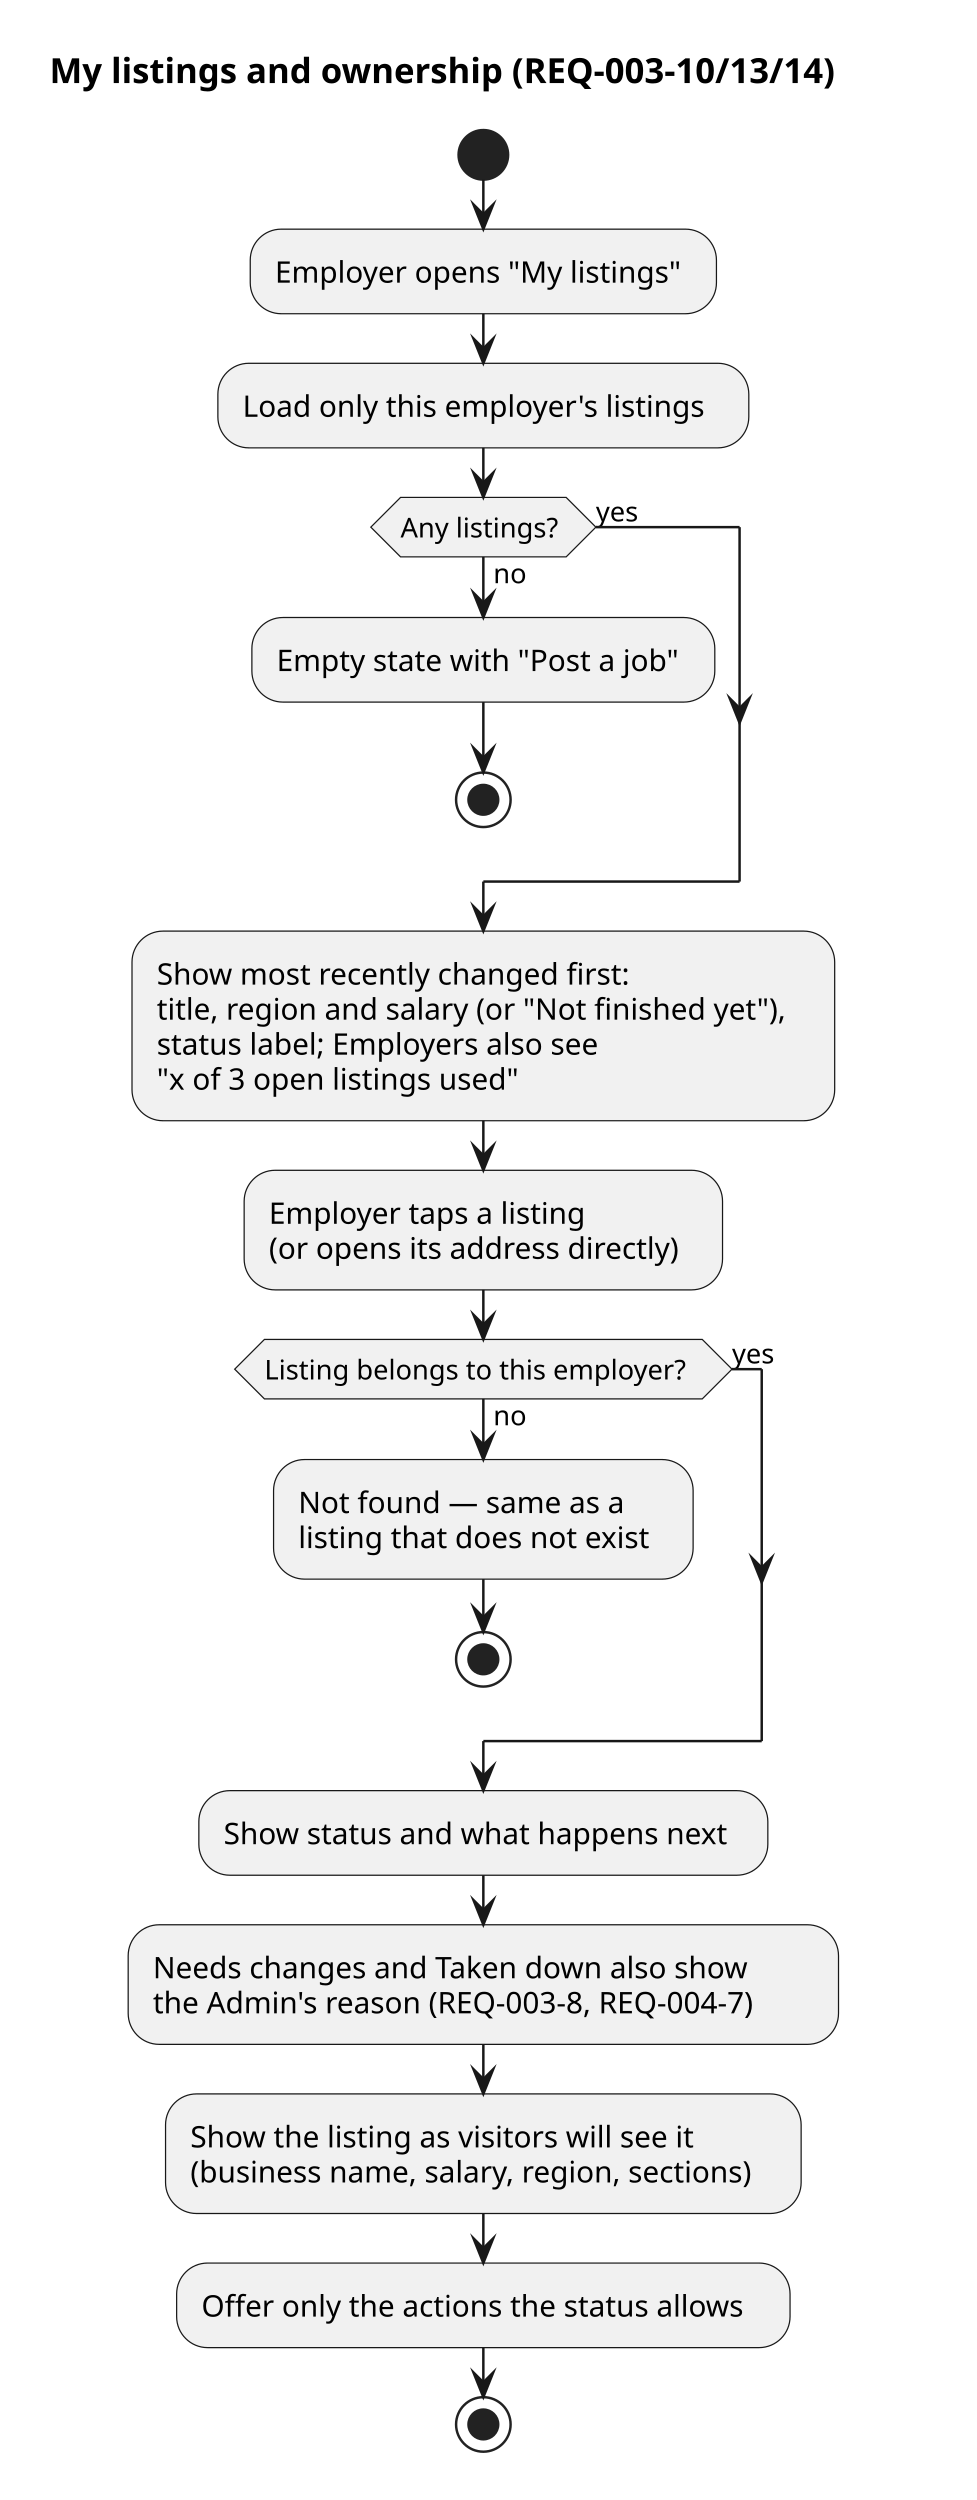
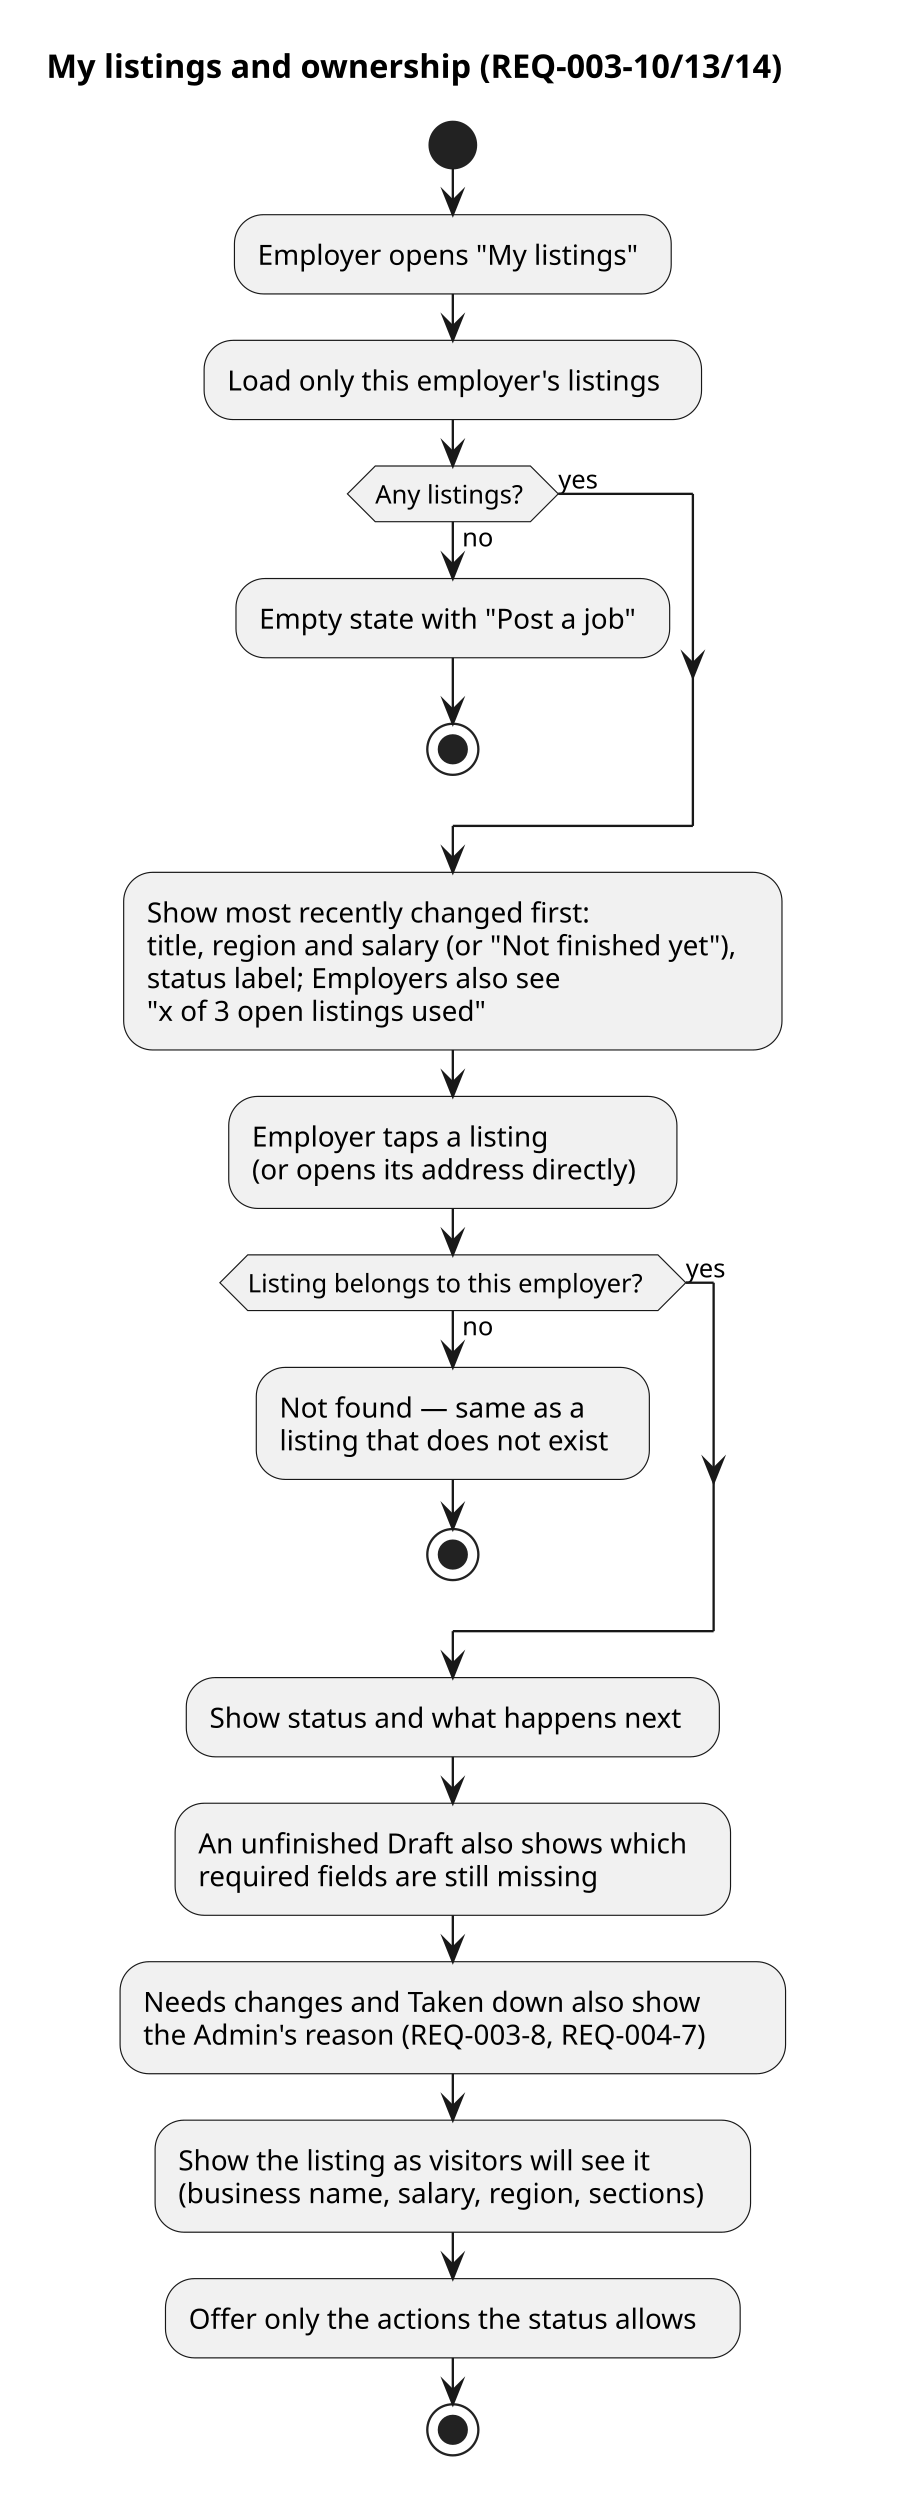
- <svg xmlns="http://www.w3.org/2000/svg" version="1.1" data-diagram-type="ACTIVITY" style="width:394px;height:1009px;background:#FFFFFF;" width="394px" height="1009px" viewBox="0 0 394 1009" zoomAndPan="magnify" preserveAspectRatio="none" contentStyleType="text/css">
+ <svg xmlns="http://www.w3.org/2000/svg" version="1.1" data-diagram-type="ACTIVITY" style="width:394px;height:1077px;background:#FFFFFF;" width="394px" height="1077px" viewBox="0 0 394 1077" zoomAndPan="magnify" preserveAspectRatio="none" contentStyleType="text/css">
  <defs />
  <g font-family="sans-serif" lengthAdjust="spacing">
    <g class="title" data-source-line="2">
      <text x="20" y="33.535" fill="#000" font-size="14" textLength="352.153" font-weight="700">My listings and ownership (REQ-003-10/13/14)</text>
    </g>
    <ellipse cx="195.077" cy="62.488" rx="10" ry="10" fill="#222" style="stroke:#222;stroke-width:1;" />
    <rect x="100.998" y="92.488" width="188.158" height="34.133" fill="#F1F1F1" style="stroke:#181818;stroke-width:0.5;" rx="12.5" ry="12.5" />
    <text x="110.998" y="114.09" fill="#000" font-size="12" textLength="168.158">Employer opens "My listings"</text>
    <rect x="87.934" y="146.621" width="214.285" height="34.133" fill="#F1F1F1" style="stroke:#181818;stroke-width:0.5;" rx="12.5" ry="12.5" />
    <text x="97.934" y="168.223" fill="#000" font-size="12" textLength="194.285">Load only this employer's listings</text>
    <rect x="101.66" y="249.231" width="186.834" height="34.133" fill="#F1F1F1" style="stroke:#181818;stroke-width:0.5;" rx="12.5" ry="12.5" />
    <text x="111.66" y="270.833" fill="#000" font-size="12" textLength="166.834">Empty state with "Post a job"</text>
    <ellipse cx="195.077" cy="322.798" rx="11" ry="11" fill="none" style="stroke:#222;stroke-width:1;" />
    <ellipse cx="195.077" cy="322.798" rx="6" ry="6" fill="#222" style="stroke:#222;stroke-width:1;" />
    <polygon points="161.658,200.754,228.496,200.754,240.496,212.754,228.496,224.754,161.658,224.754,149.658,212.754,161.658,200.754" fill="#F1F1F1" style="stroke:#181818;stroke-width:0.5;stroke-linejoin:miter;stroke-miterlimit:10;" />
    <text x="199.077" y="235.389" fill="#000" font-size="11" textLength="13.583">no</text>
    <text x="161.658" y="216.911" fill="#000" font-size="11" textLength="66.838">Any listings?</text>
    <text x="240.496" y="210.434" fill="#000" font-size="11" textLength="17.483">yes</text>
    <rect x="53.276" y="375.798" width="283.602" height="76.531" fill="#F1F1F1" style="stroke:#181818;stroke-width:0.5;" rx="12.5" ry="12.5" />
    <text x="63.276" y="397.399" fill="#000" font-size="12" textLength="197.578">Show most recently changed first:</text>
    <text x="63.276" y="411.532" fill="#000" font-size="12" textLength="263.602">title, region and salary (or "Not finished yet"),</text>
    <text x="63.276" y="425.665" fill="#000" font-size="12" textLength="185.227">status label; Employers also see</text>
    <text x="63.276" y="439.798" fill="#000" font-size="12" textLength="153.598">"x of 3 open listings used"</text>
    <rect x="98.54" y="472.329" width="193.074" height="48.266" fill="#F1F1F1" style="stroke:#181818;stroke-width:0.5;" rx="12.5" ry="12.5" />
    <text x="108.54" y="493.931" fill="#000" font-size="12" textLength="132.709">Employer taps a listing</text>
    <text x="108.54" y="508.063" fill="#000" font-size="12" textLength="173.074">(or opens its address directly)</text>
    <rect x="110.411" y="589.072" width="169.332" height="48.266" fill="#F1F1F1" style="stroke:#181818;stroke-width:0.5;" rx="12.5" ry="12.5" />
    <text x="120.411" y="610.674" fill="#000" font-size="12" textLength="135.943">Not found — same as a</text>
    <text x="120.411" y="624.807" fill="#000" font-size="12" textLength="149.332">listing that does not exist</text>
    <ellipse cx="195.077" cy="669.705" rx="11" ry="11" fill="none" style="stroke:#222;stroke-width:1;" />
    <ellipse cx="195.077" cy="669.705" rx="6" ry="6" fill="#222" style="stroke:#222;stroke-width:1;" />
    <polygon points="106.722,540.595,283.431,540.595,295.431,552.595,283.431,564.595,106.722,564.595,94.722,552.595,106.722,540.595" fill="#F1F1F1" style="stroke:#181818;stroke-width:0.5;stroke-linejoin:miter;stroke-miterlimit:10;" />
    <text x="199.077" y="575.229" fill="#000" font-size="11" textLength="13.583">no</text>
    <text x="106.722" y="556.752" fill="#000" font-size="11" textLength="176.709">Listing belongs to this employer?</text>
    <text x="295.431" y="550.274" fill="#000" font-size="11" textLength="17.483">yes</text>
    <rect x="80.255" y="722.705" width="229.643" height="34.133" fill="#F1F1F1" style="stroke:#181818;stroke-width:0.5;" rx="12.5" ry="12.5" />
    <text x="90.255" y="744.307" fill="#000" font-size="12" textLength="209.643">Show status and what happens next</text>
-     <rect x="51.732" y="776.838" width="286.689" height="48.266" fill="#F1F1F1" style="stroke:#181818;stroke-width:0.5;" rx="12.5" ry="12.5" />
-     <text x="61.732" y="798.439" fill="#000" font-size="12" textLength="249.012">Needs changes and Taken down also show</text>
-     <text x="61.732" y="812.572" fill="#000" font-size="12" textLength="266.689">the Admin's reason (REQ-003-8, REQ-004-7)</text>
-     <rect x="66.814" y="845.104" width="256.525" height="48.266" fill="#F1F1F1" style="stroke:#181818;stroke-width:0.5;" rx="12.5" ry="12.5" />
-     <text x="76.814" y="866.705" fill="#000" font-size="12" textLength="213.662">Show the listing as visitors will see it</text>
-     <text x="76.814" y="880.838" fill="#000" font-size="12" textLength="236.525">(business name, salary, region, sections)</text>
-     <rect x="71.291" y="913.369" width="247.572" height="34.133" fill="#F1F1F1" style="stroke:#181818;stroke-width:0.5;" rx="12.5" ry="12.5" />
-     <text x="81.291" y="934.971" fill="#000" font-size="12" textLength="227.572">Offer only the actions the status allows</text>
-     <ellipse cx="195.077" cy="978.502" rx="11" ry="11" fill="none" style="stroke:#222;stroke-width:1;" />
-     <ellipse cx="195.077" cy="978.502" rx="6" ry="6" fill="#222" style="stroke:#222;stroke-width:1;" />
+     <rect x="75.442" y="776.838" width="239.27" height="48.266" fill="#F1F1F1" style="stroke:#181818;stroke-width:0.5;" rx="12.5" ry="12.5" />
+     <text x="85.442" y="798.439" fill="#000" font-size="12" textLength="219.27">An unfinished Draft also shows which</text>
+     <text x="85.442" y="812.572" fill="#000" font-size="12" textLength="180.645">required fields are still missing</text>
+     <rect x="51.732" y="845.104" width="286.689" height="48.266" fill="#F1F1F1" style="stroke:#181818;stroke-width:0.5;" rx="12.5" ry="12.5" />
+     <text x="61.732" y="866.705" fill="#000" font-size="12" textLength="249.012">Needs changes and Taken down also show</text>
+     <text x="61.732" y="880.838" fill="#000" font-size="12" textLength="266.689">the Admin's reason (REQ-003-8, REQ-004-7)</text>
+     <rect x="66.814" y="913.369" width="256.525" height="48.266" fill="#F1F1F1" style="stroke:#181818;stroke-width:0.5;" rx="12.5" ry="12.5" />
+     <text x="76.814" y="934.971" fill="#000" font-size="12" textLength="213.662">Show the listing as visitors will see it</text>
+     <text x="76.814" y="949.104" fill="#000" font-size="12" textLength="236.525">(business name, salary, region, sections)</text>
+     <rect x="71.291" y="981.635" width="247.572" height="34.133" fill="#F1F1F1" style="stroke:#181818;stroke-width:0.5;" rx="12.5" ry="12.5" />
+     <text x="81.291" y="1003.236" fill="#000" font-size="12" textLength="227.572">Offer only the actions the status allows</text>
+     <ellipse cx="195.077" cy="1046.768" rx="11" ry="11" fill="none" style="stroke:#222;stroke-width:1;" />
+     <ellipse cx="195.077" cy="1046.768" rx="6" ry="6" fill="#222" style="stroke:#222;stroke-width:1;" />
    <line x1="195.077" y1="72.488" x2="195.077" y2="92.488" style="stroke:#181818;stroke-width:1;" />
    <polygon points="191.077,82.488,195.077,92.488,199.077,82.488,195.077,86.488" fill="#181818" style="stroke:#181818;stroke-width:1;stroke-linejoin:miter;stroke-miterlimit:10;" />
    <line x1="195.077" y1="126.621" x2="195.077" y2="146.621" style="stroke:#181818;stroke-width:1;" />
    <polygon points="191.077,136.621,195.077,146.621,199.077,136.621,195.077,140.621" fill="#181818" style="stroke:#181818;stroke-width:1;stroke-linejoin:miter;stroke-miterlimit:10;" />
    <line x1="195.077" y1="283.364" x2="195.077" y2="311.798" style="stroke:#181818;stroke-width:1;" />
    <polygon points="191.077,301.798,195.077,311.798,199.077,301.798,195.077,305.798" fill="#181818" style="stroke:#181818;stroke-width:1;stroke-linejoin:miter;stroke-miterlimit:10;" />
    <line x1="195.077" y1="224.754" x2="195.077" y2="249.231" style="stroke:#181818;stroke-width:1;" />
    <polygon points="191.077,239.231,195.077,249.231,199.077,239.231,195.077,243.231" fill="#181818" style="stroke:#181818;stroke-width:1;stroke-linejoin:miter;stroke-miterlimit:10;" />
    <line x1="240.496" y1="212.754" x2="298.494" y2="212.754" style="stroke:#181818;stroke-width:1;" />
    <polygon points="294.494,281.798,298.494,291.798,302.494,281.798,298.494,285.798" fill="#181818" style="stroke:#181818;stroke-width:1;stroke-linejoin:miter;stroke-miterlimit:10;" />
    <line x1="298.494" y1="212.754" x2="298.494" y2="355.798" style="stroke:#181818;stroke-width:1;" />
    <line x1="298.494" y1="355.798" x2="195.077" y2="355.798" style="stroke:#181818;stroke-width:1;" />
    <line x1="195.077" y1="355.798" x2="195.077" y2="375.798" style="stroke:#181818;stroke-width:1;" />
    <polygon points="191.077,365.798,195.077,375.798,199.077,365.798,195.077,369.798" fill="#181818" style="stroke:#181818;stroke-width:1;stroke-linejoin:miter;stroke-miterlimit:10;" />
    <line x1="195.077" y1="180.754" x2="195.077" y2="200.754" style="stroke:#181818;stroke-width:1;" />
    <polygon points="191.077,190.754,195.077,200.754,199.077,190.754,195.077,194.754" fill="#181818" style="stroke:#181818;stroke-width:1;stroke-linejoin:miter;stroke-miterlimit:10;" />
    <line x1="195.077" y1="452.329" x2="195.077" y2="472.329" style="stroke:#181818;stroke-width:1;" />
    <polygon points="191.077,462.329,195.077,472.329,199.077,462.329,195.077,466.329" fill="#181818" style="stroke:#181818;stroke-width:1;stroke-linejoin:miter;stroke-miterlimit:10;" />
    <line x1="195.077" y1="637.338" x2="195.077" y2="658.705" style="stroke:#181818;stroke-width:1;" />
    <polygon points="191.077,648.705,195.077,658.705,199.077,648.705,195.077,652.705" fill="#181818" style="stroke:#181818;stroke-width:1;stroke-linejoin:miter;stroke-miterlimit:10;" />
    <line x1="195.077" y1="564.595" x2="195.077" y2="589.072" style="stroke:#181818;stroke-width:1;" />
    <polygon points="191.077,579.072,195.077,589.072,199.077,579.072,195.077,583.072" fill="#181818" style="stroke:#181818;stroke-width:1;stroke-linejoin:miter;stroke-miterlimit:10;" />
    <line x1="295.431" y1="552.595" x2="307.431" y2="552.595" style="stroke:#181818;stroke-width:1;" />
    <polygon points="303.431,628.705,307.431,638.705,311.431,628.705,307.431,632.705" fill="#181818" style="stroke:#181818;stroke-width:1;stroke-linejoin:miter;stroke-miterlimit:10;" />
    <line x1="307.431" y1="552.595" x2="307.431" y2="702.705" style="stroke:#181818;stroke-width:1;" />
    <line x1="307.431" y1="702.705" x2="195.077" y2="702.705" style="stroke:#181818;stroke-width:1;" />
    <line x1="195.077" y1="702.705" x2="195.077" y2="722.705" style="stroke:#181818;stroke-width:1;" />
    <polygon points="191.077,712.705,195.077,722.705,199.077,712.705,195.077,716.705" fill="#181818" style="stroke:#181818;stroke-width:1;stroke-linejoin:miter;stroke-miterlimit:10;" />
    <line x1="195.077" y1="520.595" x2="195.077" y2="540.595" style="stroke:#181818;stroke-width:1;" />
    <polygon points="191.077,530.595,195.077,540.595,199.077,530.595,195.077,534.595" fill="#181818" style="stroke:#181818;stroke-width:1;stroke-linejoin:miter;stroke-miterlimit:10;" />
    <line x1="195.077" y1="756.838" x2="195.077" y2="776.838" style="stroke:#181818;stroke-width:1;" />
    <polygon points="191.077,766.838,195.077,776.838,199.077,766.838,195.077,770.838" fill="#181818" style="stroke:#181818;stroke-width:1;stroke-linejoin:miter;stroke-miterlimit:10;" />
    <line x1="195.077" y1="825.104" x2="195.077" y2="845.104" style="stroke:#181818;stroke-width:1;" />
    <polygon points="191.077,835.104,195.077,845.104,199.077,835.104,195.077,839.104" fill="#181818" style="stroke:#181818;stroke-width:1;stroke-linejoin:miter;stroke-miterlimit:10;" />
    <line x1="195.077" y1="893.369" x2="195.077" y2="913.369" style="stroke:#181818;stroke-width:1;" />
    <polygon points="191.077,903.369,195.077,913.369,199.077,903.369,195.077,907.369" fill="#181818" style="stroke:#181818;stroke-width:1;stroke-linejoin:miter;stroke-miterlimit:10;" />
-     <line x1="195.077" y1="947.502" x2="195.077" y2="967.502" style="stroke:#181818;stroke-width:1;" />
-     <polygon points="191.077,957.502,195.077,967.502,199.077,957.502,195.077,961.502" fill="#181818" style="stroke:#181818;stroke-width:1;stroke-linejoin:miter;stroke-miterlimit:10;" />
+     <line x1="195.077" y1="961.635" x2="195.077" y2="981.635" style="stroke:#181818;stroke-width:1;" />
+     <polygon points="191.077,971.635,195.077,981.635,199.077,971.635,195.077,975.635" fill="#181818" style="stroke:#181818;stroke-width:1;stroke-linejoin:miter;stroke-miterlimit:10;" />
+     <line x1="195.077" y1="1015.768" x2="195.077" y2="1035.768" style="stroke:#181818;stroke-width:1;" />
+     <polygon points="191.077,1025.768,195.077,1035.768,199.077,1025.768,195.077,1029.768" fill="#181818" style="stroke:#181818;stroke-width:1;stroke-linejoin:miter;stroke-miterlimit:10;" />
  </g>
</svg>
